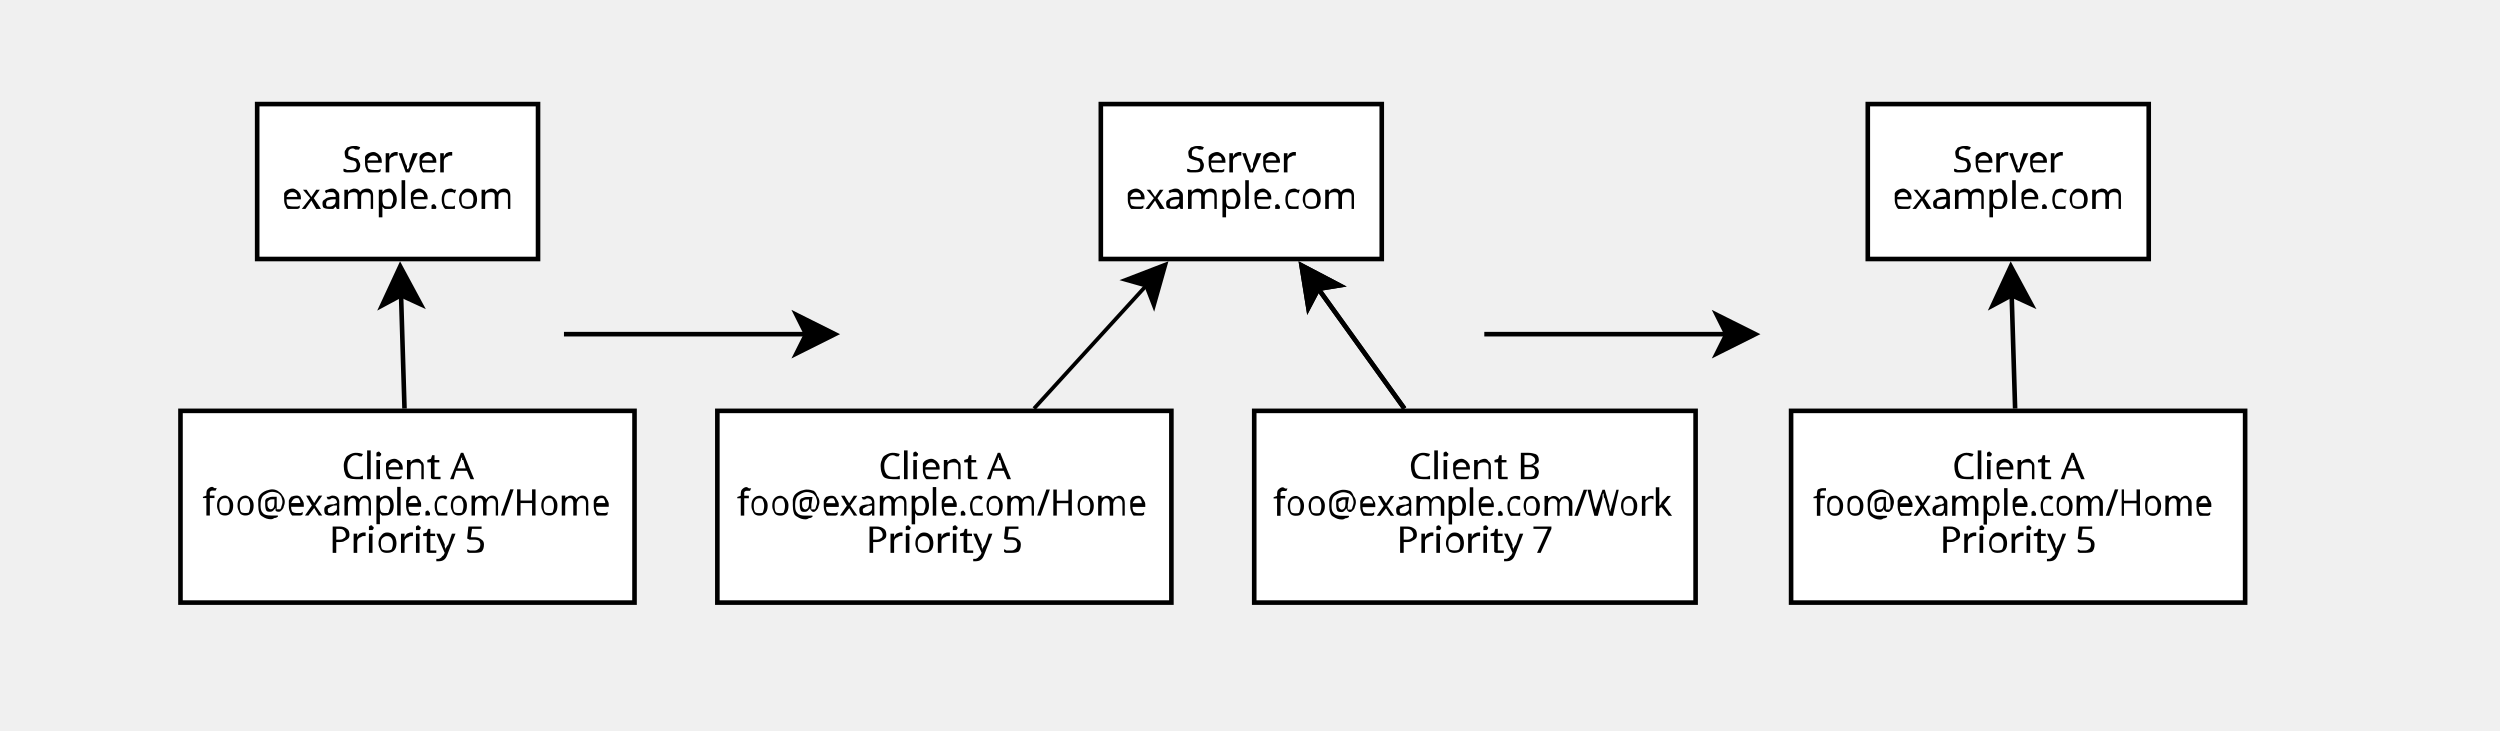
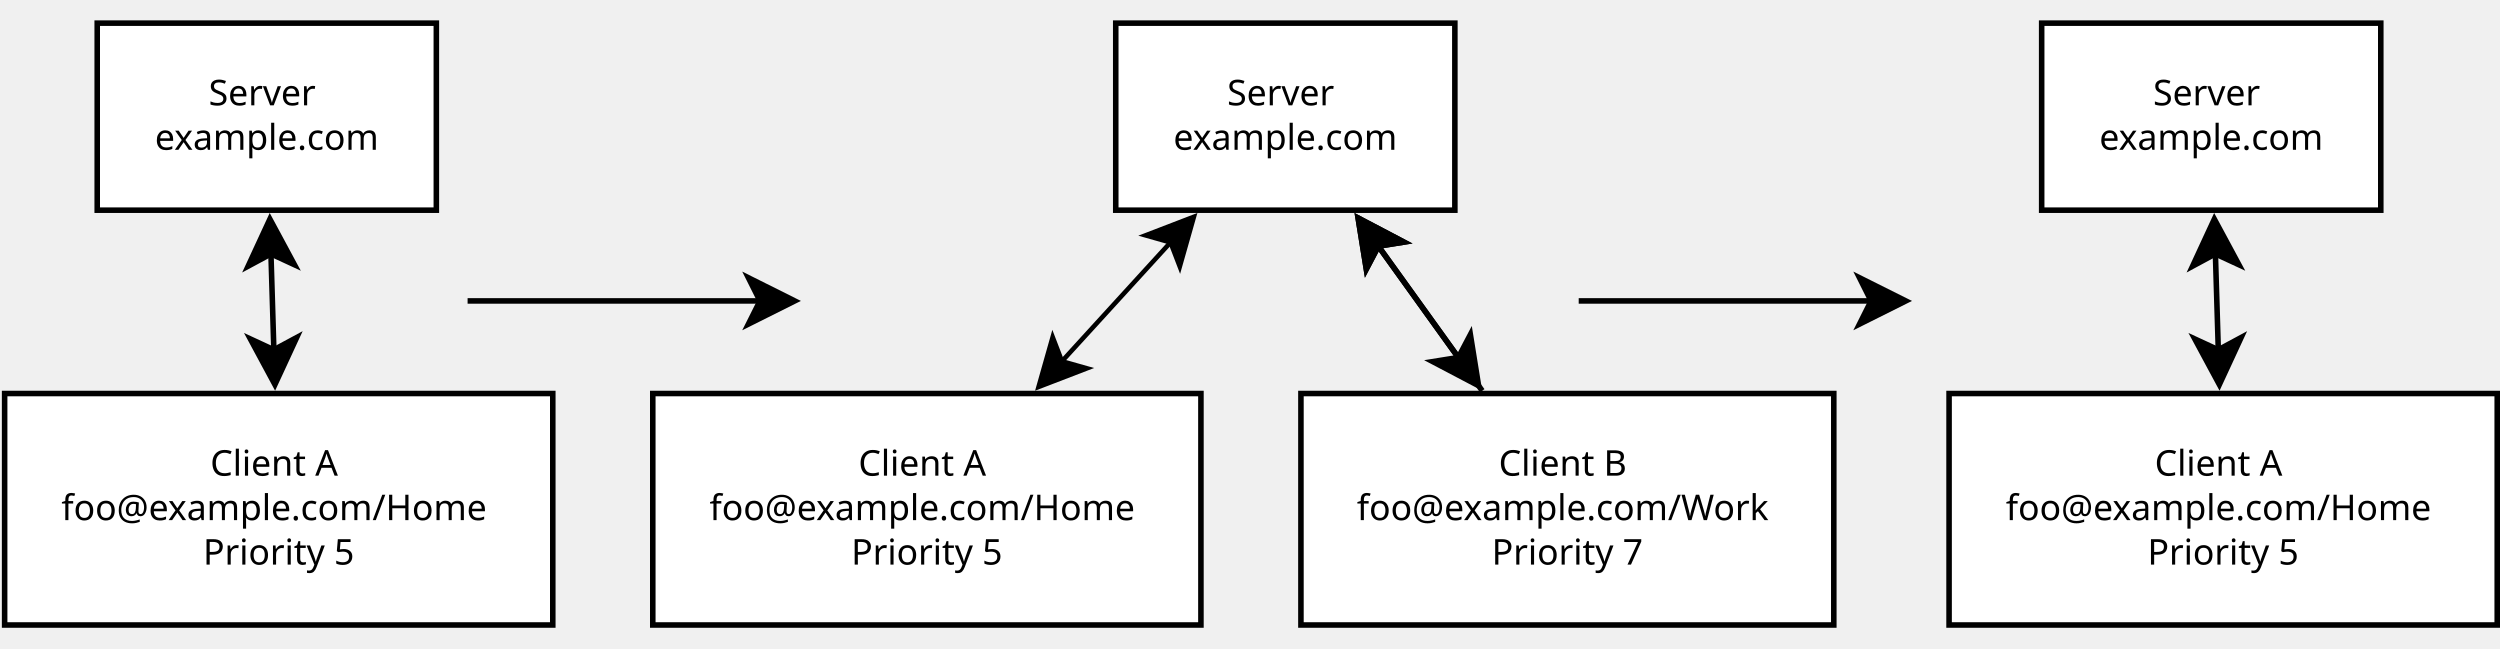
- <svg xmlns="http://www.w3.org/2000/svg" width="26.980cm" height="7.888cm" viewBox="0.970 1.643 27.950 9.530" id="svg2" version="1.1">
-   <defs id="defs118" />
-   <rect x="13.000" y="3.000" width="3.663" height="2.020" fill="#FFFFFF" stroke="none" stroke-width="0" id="rect4" />
-   <rect x="13.000" y="3.000" width="3.663" height="2.020" fill="none" stroke="#000000" stroke-width="0.060" id="rect6" />
-   <text x="14.831" y="3.888" fill="#000000" text-anchor="middle" font-size="0.48" font-family="sans" font-style="normal" font-weight="400" id="text8">
- Server</text>
-   <text x="14.831" y="4.367" fill="#000000" text-anchor="middle" font-size="0.48" font-family="sans" font-style="normal" font-weight="400" id="text10">
- example.com</text>
-   <line x1="16.958" y1="6.970" x2="15.836" y2="5.409" stroke="#000000" stroke-width="0.060" id="line12" />
-   <polygon fill="#000000" stroke="none" stroke-width="0.060" points="15.617,5.104 16.112,5.364 15.836,5.409 15.706,5.656 " id="polygon14" />
-   <polygon fill="none" stroke="#000000" stroke-width="0.060" points="15.617,5.104 16.112,5.364 15.836,5.409 15.706,5.656 " id="polygon16" />
-   <rect x="8.000" y="7.000" width="5.920" height="2.500" fill="#FFFFFF" stroke="none" stroke-width="0" id="rect18" />
-   <rect x="8.000" y="7.000" width="5.920" height="2.500" fill="none" stroke="#000000" stroke-width="0.060" id="rect20" />
-   <text x="10.960" y="7.888" fill="#000000" text-anchor="middle" font-size="0.48" font-family="sans" font-style="normal" font-weight="400" id="text22">
- Client A</text>
-   <text x="11.328" y="8.075" font-size="0.48" font-style="normal" font-weight="400" id="text24" transform="scale(0.9651224,1.036138)" style="font-size:0.463px;font-style:normal;font-weight:400;text-anchor:middle;fill:#000000;font-family:sans">foo@example.com/Home</text>
-   <text x="10.960" y="8.848" fill="#000000" text-anchor="middle" font-size="0.48" font-family="sans" font-style="normal" font-weight="400" id="text26">
- Priority 5</text>
-   <rect x="15.000" y="7.000" width="5.755" height="2.500" fill="#FFFFFF" stroke="none" stroke-width="0" id="rect28" />
-   <rect x="15.000" y="7.000" width="5.755" height="2.500" fill="none" stroke="#000000" stroke-width="0.060" id="rect30" />
-   <text x="17.878" y="7.888" fill="#000000" text-anchor="middle" font-size="0.48" font-family="sans" font-style="normal" font-weight="400" id="text32">
- Client B</text>
-   <text x="18.456" y="8.094" font-size="0.48" font-style="normal" font-weight="400" id="text34" transform="scale(0.9672212,1.03389)" style="font-size:0.464px;font-style:normal;font-weight:400;text-anchor:middle;fill:#000000;font-family:sans">foo@example.com/Work</text>
-   <text x="17.878" y="8.848" fill="#000000" text-anchor="middle" font-size="0.48" font-family="sans" font-style="normal" font-weight="400" id="text36">
- Priority 7</text>
-   <line x1="16.958" y1="6.970" x2="15.836" y2="5.409" stroke="#000000" stroke-width="0.060" id="line38" />
-   <polygon fill="#000000" stroke="none" stroke-width="0.060" points="15.617,5.104 16.112,5.364 15.836,5.409 15.706,5.656 " id="polygon40" />
-   <polygon fill="none" stroke="#000000" stroke-width="0.060" points="15.617,5.104 16.112,5.364 15.836,5.409 15.706,5.656 " id="polygon42" />
-   <rect x="2.000" y="3.000" width="3.662" height="2.020" fill="#FFFFFF" stroke="none" stroke-width="0" id="rect44" />
-   <rect x="2.000" y="3.000" width="3.662" height="2.020" fill="none" stroke="#000000" stroke-width="0.060" id="rect46" />
-   <text x="3.831" y="3.888" fill="#000000" text-anchor="middle" font-size="0.48" font-family="sans" font-style="normal" font-weight="400" id="text48">
- Server</text>
-   <text x="3.831" y="4.367" fill="#000000" text-anchor="middle" font-size="0.48" font-family="sans" font-style="normal" font-weight="400" id="text50">
- example.com</text>
-   <rect x="1.000" y="7.000" width="5.920" height="2.500" fill="#FFFFFF" stroke="none" stroke-width="0" id="rect52" />
-   <rect x="1.000" y="7.000" width="5.920" height="2.500" fill="none" stroke="#000000" stroke-width="0.060" id="rect54" />
-   <text x="3.960" y="7.888" fill="#000000" text-anchor="middle" font-size="0.48" font-family="sans" font-style="normal" font-weight="400" id="text56">
- Client A</text>
-   <text x="4.106" y="8.049" font-size="0.48" font-style="normal" font-weight="400" id="text58" transform="scale(0.9620299,1.039469)" style="font-size:0.462px;font-style:normal;font-weight:400;text-anchor:middle;fill:#000000;font-family:sans">foo@example.com/Home</text>
-   <text x="3.960" y="8.848" fill="#000000" text-anchor="middle" font-size="0.48" font-family="sans" font-style="normal" font-weight="400" id="text60">
- Priority 5</text>
-   <line x1="3.921" y1="6.970" x2="3.876" y2="5.492" stroke="#000000" stroke-width="0.060" id="line62" />
-   <polygon fill="#000000" stroke="none" stroke-width="0.060" points="3.865,5.117 4.130,5.609 3.876,5.492 3.630,5.624 " id="polygon64" />
-   <polygon fill="none" stroke="#000000" stroke-width="0.060" points="3.865,5.117 4.130,5.609 3.876,5.492 3.630,5.624 " id="polygon66" />
-   <line x1="6.000" y1="6.000" x2="9.158" y2="6.000" stroke="#000000" stroke-width="0.060" id="line68" />
-   <polygon fill="#000000" stroke="none" stroke-width="0.060" points="9.533,6.000 9.033,6.250 9.158,6.000 9.033,5.750 " id="polygon70" />
-   <polygon fill="none" stroke="#000000" stroke-width="0.060" points="9.533,6.000 9.033,6.250 9.158,6.000 9.033,5.750 " id="polygon72" />
-   <rect x="23.000" y="3.000" width="3.663" height="2.020" fill="#FFFFFF" stroke="none" stroke-width="0" id="rect74" />
-   <rect x="23.000" y="3.000" width="3.663" height="2.020" fill="none" stroke="#000000" stroke-width="0.060" id="rect76" />
-   <text x="24.831" y="3.888" fill="#000000" text-anchor="middle" font-size="0.48" font-family="sans" font-style="normal" font-weight="400" id="text78">
- Server</text>
-   <text x="24.831" y="4.367" fill="#000000" text-anchor="middle" font-size="0.48" font-family="sans" font-style="normal" font-weight="400" id="text80">
- example.com</text>
-   <rect x="22.000" y="7.000" width="5.920" height="2.500" fill="#FFFFFF" stroke="none" stroke-width="0" id="rect82" />
-   <rect x="22.000" y="7.000" width="5.920" height="2.500" fill="none" stroke="#000000" stroke-width="0.060" id="rect84" />
-   <text x="24.960" y="7.888" fill="#000000" text-anchor="middle" font-size="0.48" font-family="sans" font-style="normal" font-weight="400" id="text86">
- Client A</text>
-   <text x="26.133" y="7.971" font-size="0.48" font-style="normal" font-weight="400" id="text88" transform="scale(0.9526919,1.049657)" style="font-size:0.457px;font-style:normal;font-weight:400;text-anchor:middle;fill:#000000;font-family:sans">foo@example.com/Home</text>
-   <text x="24.960" y="8.848" fill="#000000" text-anchor="middle" font-size="0.48" font-family="sans" font-style="normal" font-weight="400" id="text90">
- Priority 5</text>
-   <line x1="24.921" y1="6.970" x2="24.876" y2="5.492" stroke="#000000" stroke-width="0.060" id="line92" />
-   <polygon fill="#000000" stroke="none" stroke-width="0.060" points="24.865,5.117 25.130,5.609 24.876,5.492 24.630,5.624 " id="polygon94" />
-   <polygon fill="none" stroke="#000000" stroke-width="0.060" points="24.865,5.117 25.130,5.609 24.876,5.492 24.630,5.624 " id="polygon96" />
-   <line x1="18.000" y1="6.000" x2="21.158" y2="6.000" stroke="#000000" stroke-width="0.060" id="line98" />
-   <polygon fill="#000000" stroke="none" stroke-width="0.060" points="21.533,6.000 21.033,6.250 21.158,6.000 21.033,5.750 " id="polygon100" />
-   <polygon fill="none" stroke="#000000" stroke-width="0.060" points="21.533,6.000 21.033,6.250 21.158,6.000 21.033,5.750 " id="polygon102" />
-   <line x1="12.129" y1="6.970" x2="13.591" y2="5.368" stroke="#000000" stroke-width="0.050" id="line110" />
-   <polygon fill="#000000" stroke="none" stroke-width="0.050" points="13.844,5.091 13.692,5.629 13.591,5.368 13.322,5.292 " id="polygon112" />
-   <polygon fill="none" stroke="#000000" stroke-width="0.050" points="13.844,5.091 13.692,5.629 13.591,5.368 13.322,5.292 " id="polygon114" />
+ <svg xmlns="http://www.w3.org/2000/svg" width="27cm" height="7cm" viewBox="19 59 540 132">
+   <g>
+     <rect style="fill: #ffffff" x="260" y="60" width="73.25" height="40.4" />
+     <rect style="fill: none; fill-opacity:0; stroke-width: 1.2; stroke: #000000" x="260" y="60" width="73.25" height="40.4" />
+     <text style="fill: #000000;text-anchor:middle;font-size:7.68;font-family:sanserif;font-style:normal;font-weight:normal" x="296.625" y="77.75">
+       <tspan x="296.625" y="77.75">Server</tspan>
+       <tspan x="296.625" y="87.35">example.com</tspan>
+     </text>
+   </g>
+   <g>
+     <line style="fill: none; fill-opacity:0; stroke-width: 1.2; stroke: #000000" x1="339.158" y1="139.401" x2="316.725" y2="108.177" />
+     <polygon style="fill: #000000" points="312.349,102.086 322.244,107.29 316.725,108.177 314.123,113.125 " />
+     <polygon style="fill: none; fill-opacity:0; stroke-width: 1.2; stroke: #000000" points="312.349,102.086 322.244,107.29 316.725,108.177 314.123,113.125 " />
+   </g>
+   <g>
+     <rect style="fill: #ffffff" x="160" y="140" width="118.4" height="50" />
+     <rect style="fill: none; fill-opacity:0; stroke-width: 1.2; stroke: #000000" x="160" y="140" width="118.4" height="50" />
+     <text style="fill: #000000;text-anchor:middle;font-size:7.68;font-family:sanserif;font-style:normal;font-weight:normal" x="219.2" y="157.75">
+       <tspan x="219.2" y="157.75">Client A</tspan>
+       <tspan x="219.2" y="167.35">foo@example.com/Home</tspan>
+       <tspan x="219.2" y="176.95">Priority 5</tspan>
+     </text>
+   </g>
+   <g>
+     <rect style="fill: #ffffff" x="300" y="140" width="115.1" height="50" />
+     <rect style="fill: none; fill-opacity:0; stroke-width: 1.2; stroke: #000000" x="300" y="140" width="115.1" height="50" />
+     <text style="fill: #000000;text-anchor:middle;font-size:7.68;font-family:sanserif;font-style:normal;font-weight:normal" x="357.55" y="157.75">
+       <tspan x="357.55" y="157.75">Client B</tspan>
+       <tspan x="357.55" y="167.35">foo@example.com/Work</tspan>
+       <tspan x="357.55" y="176.95">Priority 7</tspan>
+     </text>
+   </g>
+   <g>
+     <line style="fill: none; fill-opacity:0; stroke-width: 1.2; stroke: #000000" x1="333.999" y1="132.22" x2="316.725" y2="108.177" />
+     <polygon style="fill: #000000" points="338.375,138.311 328.48,133.107 333.999,132.22 336.601,127.272 " />
+     <polygon style="fill: none; fill-opacity:0; stroke-width: 1.2; stroke: #000000" points="338.375,138.311 328.48,133.107 333.999,132.22 336.601,127.272 " />
+     <polygon style="fill: #000000" points="312.349,102.086 322.244,107.29 316.725,108.177 314.123,113.125 " />
+     <polygon style="fill: none; fill-opacity:0; stroke-width: 1.2; stroke: #000000" points="312.349,102.086 322.244,107.29 316.725,108.177 314.123,113.125 " />
+   </g>
+   <g>
+     <rect style="fill: #ffffff" x="40" y="60" width="73.25" height="40.4" />
+     <rect style="fill: none; fill-opacity:0; stroke-width: 1.2; stroke: #000000" x="40" y="60" width="73.25" height="40.4" />
+     <text style="fill: #000000;text-anchor:middle;font-size:7.68;font-family:sanserif;font-style:normal;font-weight:normal" x="76.625" y="77.75">
+       <tspan x="76.625" y="77.75">Server</tspan>
+       <tspan x="76.625" y="87.35">example.com</tspan>
+     </text>
+   </g>
+   <g>
+     <rect style="fill: #ffffff" x="20" y="140" width="118.4" height="50" />
+     <rect style="fill: none; fill-opacity:0; stroke-width: 1.2; stroke: #000000" x="20" y="140" width="118.4" height="50" />
+     <text style="fill: #000000;text-anchor:middle;font-size:7.68;font-family:sanserif;font-style:normal;font-weight:normal" x="79.2" y="157.75">
+       <tspan x="79.2" y="157.75">Client A</tspan>
+       <tspan x="79.2" y="167.35">foo@example.com/Home</tspan>
+       <tspan x="79.2" y="176.95">Priority 5</tspan>
+     </text>
+   </g>
+   <g>
+     <line style="fill: none; fill-opacity:0; stroke-width: 1.2; stroke: #000000" x1="78.154" y1="130.563" x2="77.525" y2="109.834" />
+     <polygon style="fill: #000000" points="78.382,138.06 73.081,128.216 78.154,130.563 83.076,127.912 " />
+     <polygon style="fill: none; fill-opacity:0; stroke-width: 1.2; stroke: #000000" points="78.382,138.06 73.081,128.216 78.154,130.563 83.076,127.912 " />
+     <polygon style="fill: #000000" points="77.297,102.337 82.598,112.181 77.525,109.834 72.603,112.484 " />
+     <polygon style="fill: none; fill-opacity:0; stroke-width: 1.2; stroke: #000000" points="77.297,102.337 82.598,112.181 77.525,109.834 72.603,112.484 " />
+   </g>
+   <g>
+     <line style="fill: none; fill-opacity:0; stroke-width: 1.2; stroke: #000000" x1="120" y1="120" x2="183.158" y2="120" />
+     <polygon style="fill: #000000" points="190.658,120 180.658,125 183.158,120 180.658,115 " />
+     <polygon style="fill: none; fill-opacity:0; stroke-width: 1.2; stroke: #000000" points="190.658,120 180.658,125 183.158,120 180.658,115 " />
+   </g>
+   <g>
+     <rect style="fill: #ffffff" x="460" y="60" width="73.25" height="40.4" />
+     <rect style="fill: none; fill-opacity:0; stroke-width: 1.2; stroke: #000000" x="460" y="60" width="73.25" height="40.4" />
+     <text style="fill: #000000;text-anchor:middle;font-size:7.68;font-family:sanserif;font-style:normal;font-weight:normal" x="496.625" y="77.75">
+       <tspan x="496.625" y="77.75">Server</tspan>
+       <tspan x="496.625" y="87.35">example.com</tspan>
+     </text>
+   </g>
+   <g>
+     <rect style="fill: #ffffff" x="440" y="140" width="118.4" height="50" />
+     <rect style="fill: none; fill-opacity:0; stroke-width: 1.2; stroke: #000000" x="440" y="140" width="118.4" height="50" />
+     <text style="fill: #000000;text-anchor:middle;font-size:7.68;font-family:sanserif;font-style:normal;font-weight:normal" x="499.2" y="157.75">
+       <tspan x="499.2" y="157.75">Client A</tspan>
+       <tspan x="499.2" y="167.35">foo@example.com/Home</tspan>
+       <tspan x="499.2" y="176.95">Priority 5</tspan>
+     </text>
+   </g>
+   <g>
+     <line style="fill: none; fill-opacity:0; stroke-width: 1.2; stroke: #000000" x1="498.154" y1="130.563" x2="497.525" y2="109.834" />
+     <polygon style="fill: #000000" points="498.382,138.06 493.081,128.216 498.154,130.563 503.076,127.912 " />
+     <polygon style="fill: none; fill-opacity:0; stroke-width: 1.2; stroke: #000000" points="498.382,138.06 493.081,128.216 498.154,130.563 503.076,127.912 " />
+     <polygon style="fill: #000000" points="497.297,102.337 502.598,112.181 497.525,109.834 492.603,112.484 " />
+     <polygon style="fill: none; fill-opacity:0; stroke-width: 1.2; stroke: #000000" points="497.297,102.337 502.598,112.181 497.525,109.834 492.603,112.484 " />
+   </g>
+   <g>
+     <line style="fill: none; fill-opacity:0; stroke-width: 1.2; stroke: #000000" x1="360" y1="120" x2="423.158" y2="120" />
+     <polygon style="fill: #000000" points="430.658,120 420.658,125 423.158,120 420.658,115 " />
+     <polygon style="fill: none; fill-opacity:0; stroke-width: 1.2; stroke: #000000" points="430.658,120 420.658,125 423.158,120 420.658,115 " />
+   </g>
+   <text style="fill: #000000;text-anchor:start;font-size:7.68;font-family:sanserif;font-style:normal;font-weight:normal" x="504" y="36">
+     <tspan x="504" y="36" />
+   </text>
+   <g>
+     <line style="fill: none; fill-opacity:0; stroke-width: 1; stroke: #000000" x1="248.384" y1="133.036" x2="271.827" y2="107.361" />
+     <polygon style="fill: #000000" points="243.327,138.575 246.377,127.819 248.384,133.036 253.762,134.561 " />
+     <polygon style="fill: none; fill-opacity:0; stroke-width: 1; stroke: #000000" points="243.327,138.575 246.377,127.819 248.384,133.036 253.762,134.561 " />
+     <polygon style="fill: #000000" points="276.884,101.822 273.833,112.578 271.827,107.361 266.448,105.836 " />
+     <polygon style="fill: none; fill-opacity:0; stroke-width: 1; stroke: #000000" points="276.884,101.822 273.833,112.578 271.827,107.361 266.448,105.836 " />
+   </g>
</svg>
